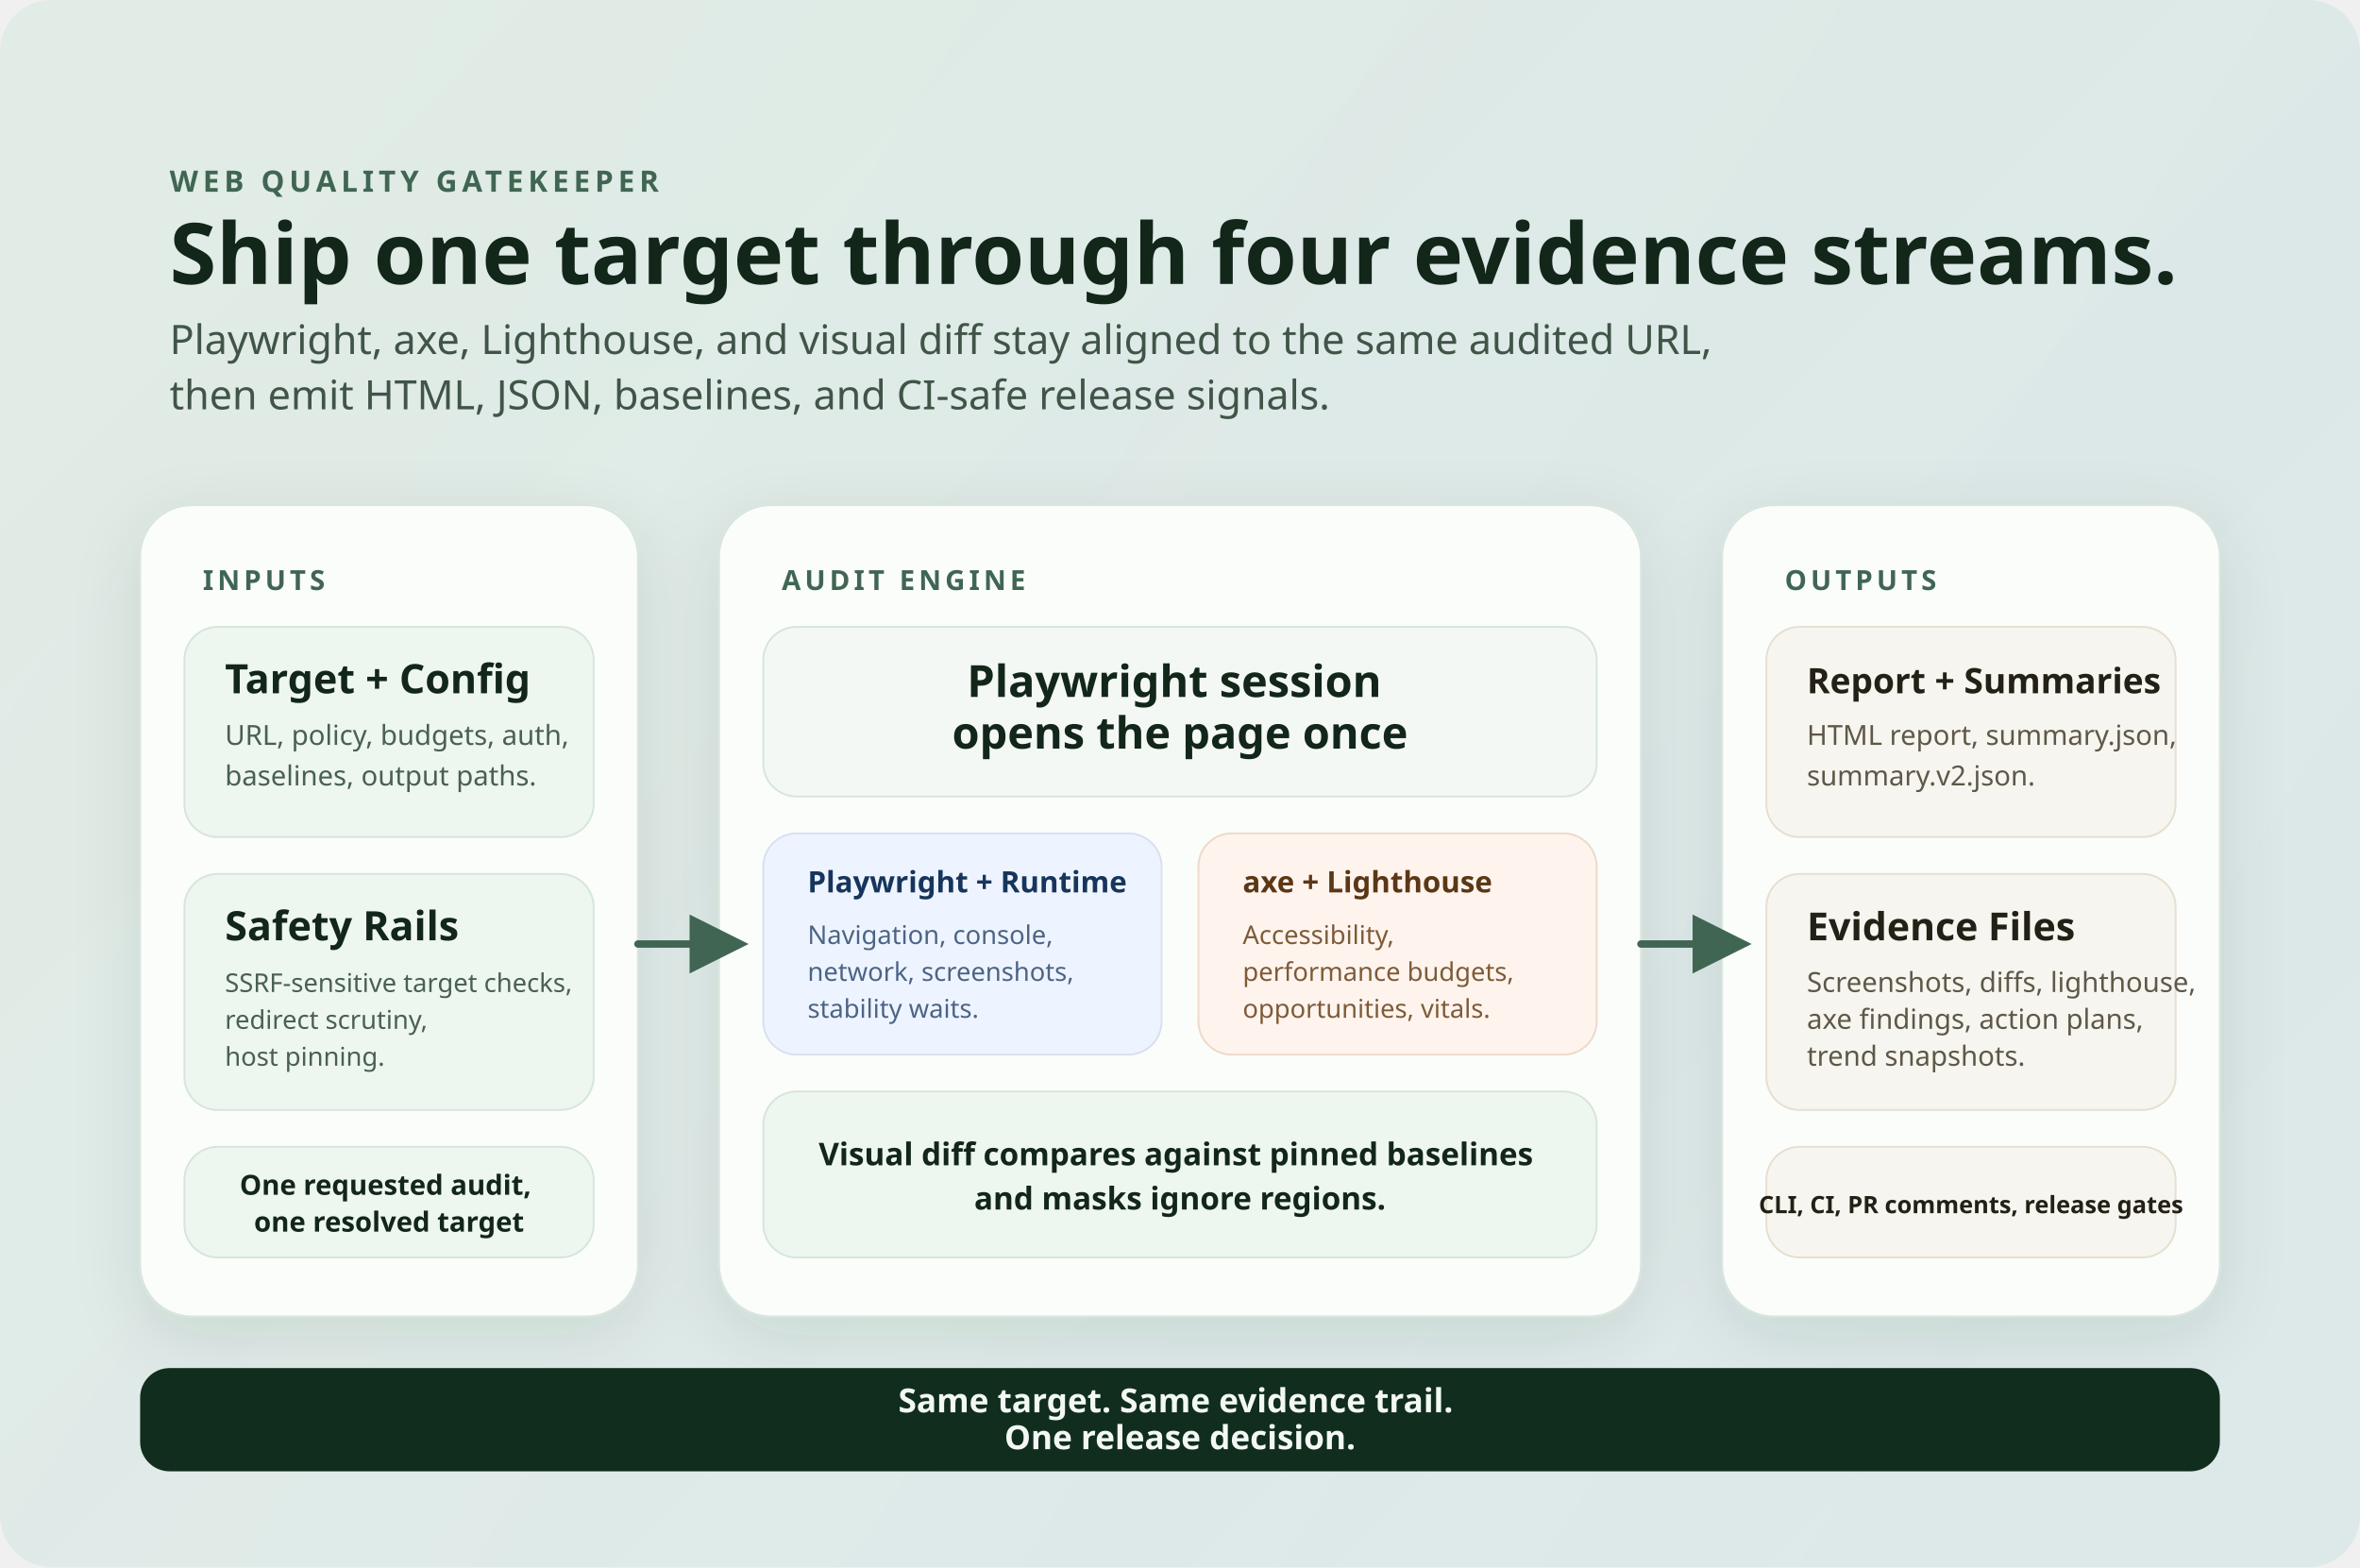
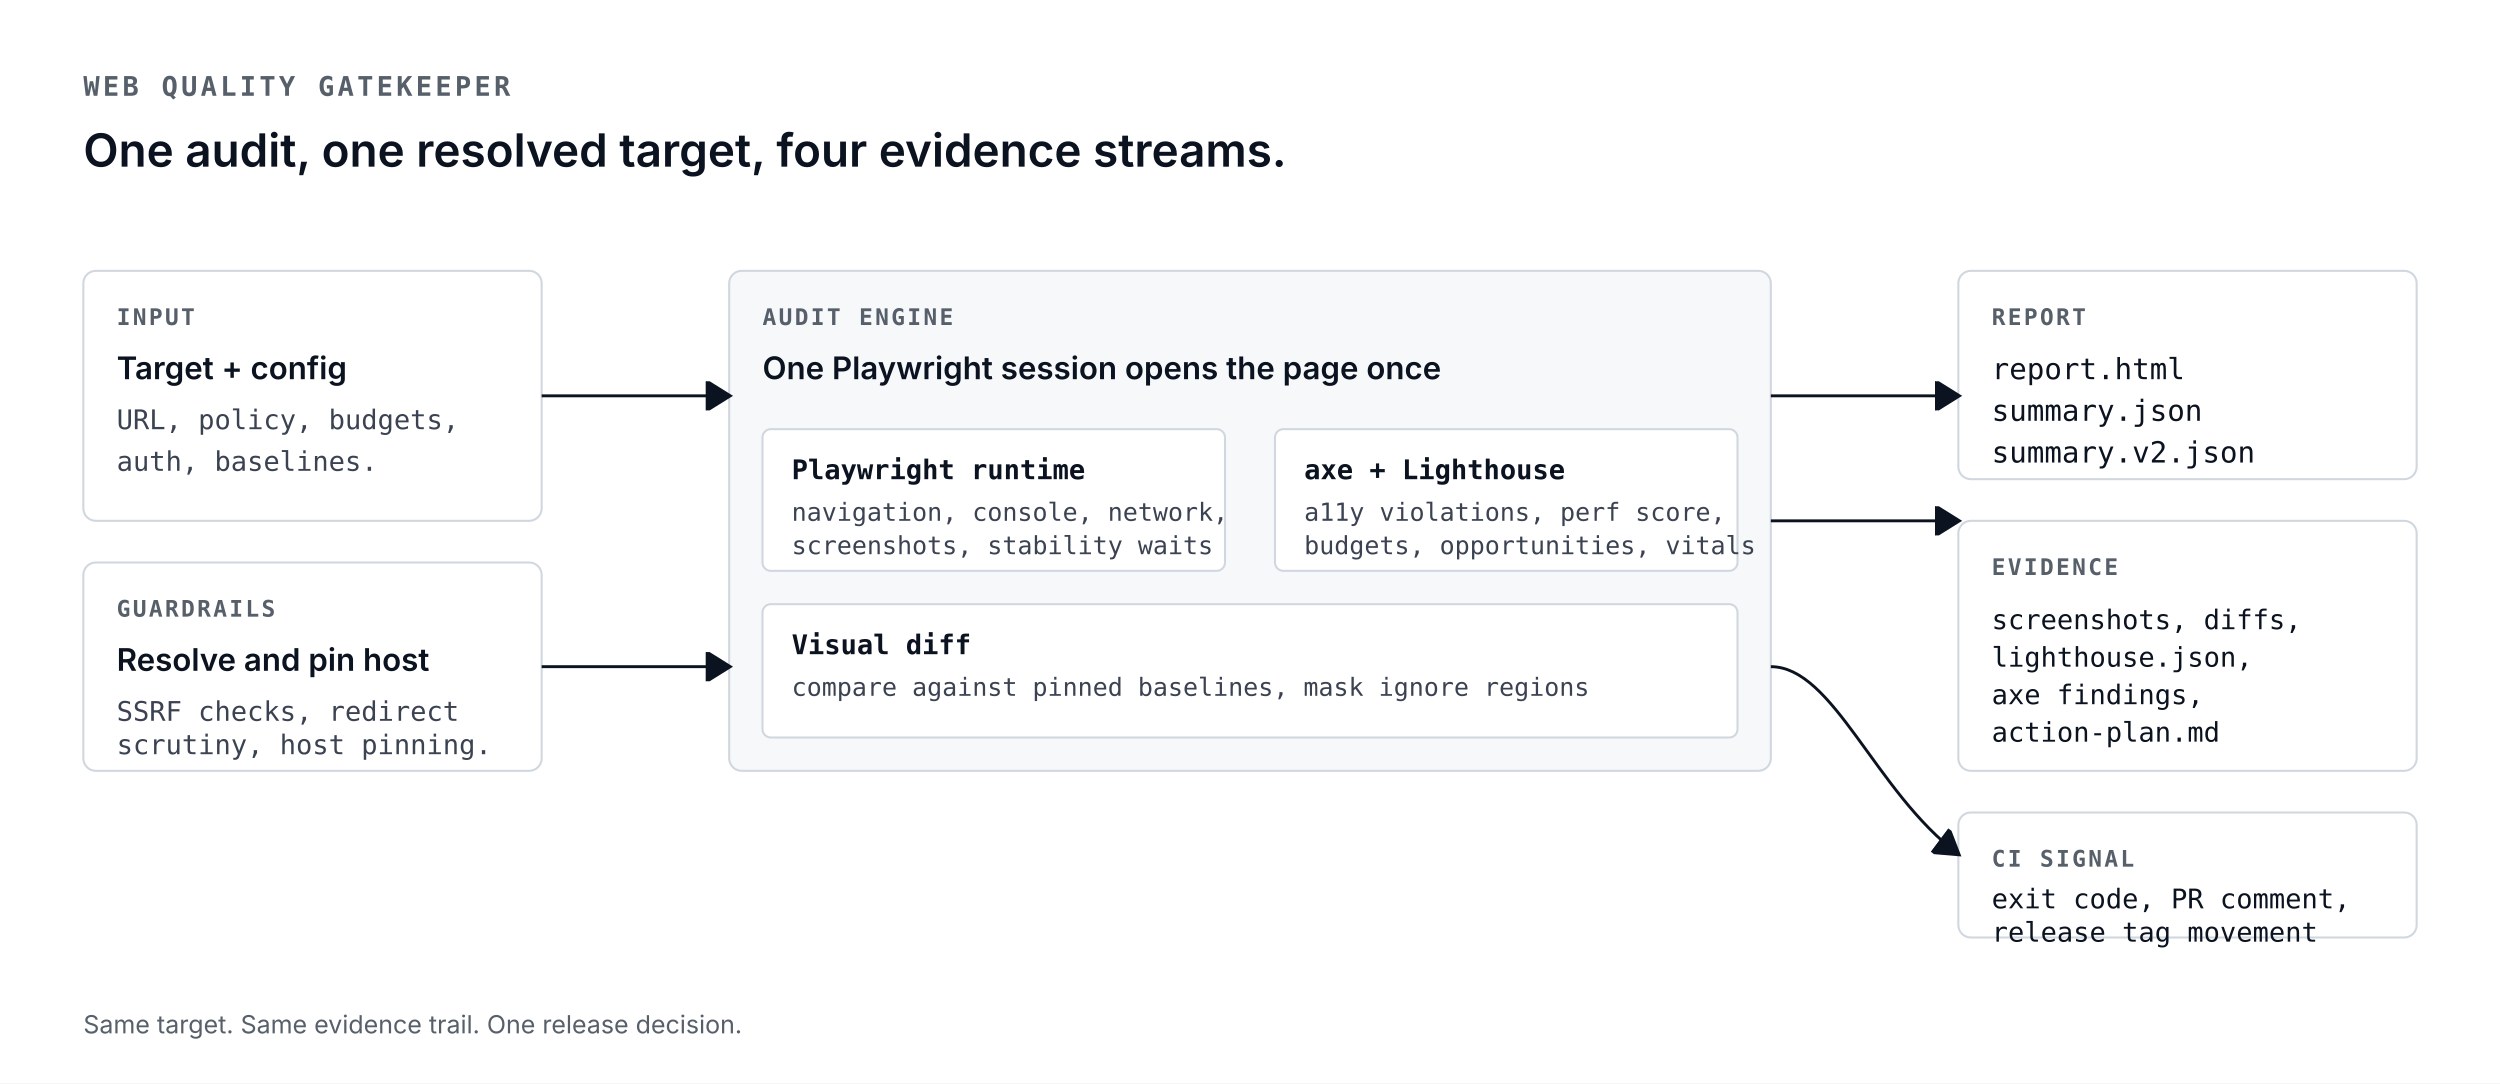
- <svg xmlns="http://www.w3.org/2000/svg" viewBox="0 0 1280 850" fill="none">
-   <defs>
-     <linearGradient id="bg" x1="140" y1="64" x2="1140" y2="700" gradientUnits="userSpaceOnUse">
-       <stop offset="0" stop-color="#f7faf7" />
-       <stop offset="1" stop-color="#edf4ef" />
-     </linearGradient>
-     <linearGradient id="accent" x1="240" y1="0" x2="1040" y2="800" gradientUnits="userSpaceOnUse">
-       <stop offset="0" stop-color="#0f6a44" stop-opacity="0.10" />
-       <stop offset="1" stop-color="#215ea6" stop-opacity="0.08" />
-     </linearGradient>
-     <filter id="shadow" x="-8%" y="-8%" width="116%" height="124%">
-       <feDropShadow dx="0" dy="10" stdDeviation="18" flood-color="#183423" flood-opacity="0.10" />
-     </filter>
-     <marker id="arrow" markerWidth="12" markerHeight="12" refX="6" refY="6" orient="auto-start-reverse">
-       <path d="M2 2L10 6L2 10V2Z" fill="#406653" />
-     </marker>
-   </defs>
-   <rect width="1280" height="850" rx="28" fill="url(#bg)" />
-   <rect width="1280" height="850" rx="28" fill="url(#accent)" />
-   <g font-family="'IBM Plex Sans','Avenir Next','Segoe UI',sans-serif" fill="#12261a">
-     <text x="92" y="104" font-size="16" font-weight="700" letter-spacing="0.16em" fill="#406653">WEB QUALITY GATEKEEPER</text>
-     <text x="92" y="154" font-size="46" font-weight="700">Ship one target through four evidence streams.</text>
-     <text x="92" y="192" font-size="22" fill="#405548">
-       Playwright, axe, Lighthouse, and visual diff stay aligned to the same audited URL,
-     </text>
-     <text x="92" y="222" font-size="22" fill="#405548">
-       then emit HTML, JSON, baselines, and CI-safe release signals.
-     </text>
+ <svg xmlns="http://www.w3.org/2000/svg" viewBox="0 0 1200 520" role="img" aria-labelledby="title desc" font-family="ui-monospace, SFMono-Regular, Menlo, Consolas, monospace">
+   <rect width="1200" height="520" fill="#ffffff" />
+   <g fill="#0b1220">
+     <text x="40" y="46" font-size="13" font-weight="600" letter-spacing="0.12em" fill="#57606a">WEB QUALITY GATEKEEPER</text>
+     <text x="40" y="80" font-size="22" font-weight="600" font-family="-apple-system, BlinkMacSystemFont, 'Segoe UI', sans-serif">One audit, one resolved target, four evidence streams.</text>
  </g>
-   <g filter="url(#shadow)">
-     <rect x="76" y="274" width="270" height="440" rx="28" fill="#fbfdfb" stroke="#d8e5dc" />
-     <rect x="390" y="274" width="500" height="440" rx="28" fill="#fbfdfb" stroke="#d8e5dc" />
-     <rect x="934" y="274" width="270" height="440" rx="28" fill="#fbfdfb" stroke="#d8e5dc" />
+   <g>
+     <rect x="40" y="130" width="220" height="120" rx="6" fill="#ffffff" stroke="#d0d7de" />
+     <text x="56" y="156" font-size="11" font-weight="600" letter-spacing="0.10em" fill="#57606a">INPUT</text>
+     <text x="56" y="182" font-size="15" font-weight="600" fill="#0b1220" font-family="-apple-system, BlinkMacSystemFont, 'Segoe UI', sans-serif">Target + config</text>
+     <text x="56" y="206" font-size="13" fill="#3b4252">URL, policy, budgets,</text>
+     <text x="56" y="226" font-size="13" fill="#3b4252">auth, baselines.</text>
  </g>
-   <g font-family="'IBM Plex Sans','Avenir Next','Segoe UI',sans-serif">
-     <text x="110" y="320" font-size="15" font-weight="700" letter-spacing="0.14em" fill="#406653">INPUTS</text>
-     <text x="424" y="320" font-size="15" font-weight="700" letter-spacing="0.14em" fill="#406653">AUDIT ENGINE</text>
-     <text x="968" y="320" font-size="15" font-weight="700" letter-spacing="0.14em" fill="#406653">OUTPUTS</text>
-     <rect x="100" y="340" width="222" height="114" rx="18" fill="#eef6f0" stroke="#d6e5da" />
-     <text x="122" y="376" font-size="22" font-weight="700" fill="#12261a">Target + Config</text>
-     <text x="122" y="404" font-size="15" fill="#496052">URL, policy, budgets, auth,</text>
-     <text x="122" y="426" font-size="15" fill="#496052">baselines, output paths.</text>
-     <rect x="100" y="474" width="222" height="128" rx="18" fill="#eef6f0" stroke="#d6e5da" />
-     <text x="122" y="510" font-size="22" font-weight="700" fill="#12261a">Safety Rails</text>
-     <text x="122" y="538" font-size="14" fill="#496052">SSRF-sensitive target checks,</text>
-     <text x="122" y="558" font-size="14" fill="#496052">redirect scrutiny,</text>
-     <text x="122" y="578" font-size="14" fill="#496052">host pinning.</text>
-     <rect x="100" y="622" width="222" height="60" rx="18" fill="#eef6f0" stroke="#d6e5da" />
-     <text x="211" y="648" text-anchor="middle" font-size="15" font-weight="700" fill="#12261a">
-       <tspan x="211" dy="0">One requested audit,</tspan>
-       <tspan x="211" dy="20">one resolved target</tspan>
-     </text>
-     <rect x="414" y="340" width="452" height="92" rx="18" fill="#f4f8f5" stroke="#d6e5da" />
-     <text x="640" y="378" text-anchor="middle" font-size="24" font-weight="700" fill="#12261a">
-       <tspan x="640" dy="0">Playwright session</tspan>
-       <tspan x="640" dy="28">opens the page once</tspan>
-     </text>
-     <rect x="414" y="452" width="216" height="120" rx="18" fill="#eef4ff" stroke="#d7e0ef" />
-     <text x="438" y="484" font-size="16" font-weight="700" fill="#17355c">Playwright + Runtime</text>
-     <text x="438" y="512" font-size="14" fill="#4c6485">Navigation, console,</text>
-     <text x="438" y="532" font-size="14" fill="#4c6485">network, screenshots,</text>
-     <text x="438" y="552" font-size="14" fill="#4c6485">stability waits.</text>
-     <rect x="650" y="452" width="216" height="120" rx="18" fill="#fff4ed" stroke="#ecd9c9" />
-     <text x="674" y="484" font-size="16" font-weight="700" fill="#5b3716">axe + Lighthouse</text>
-     <text x="674" y="512" font-size="14" fill="#7d5b39">Accessibility,</text>
-     <text x="674" y="532" font-size="14" fill="#7d5b39">performance budgets,</text>
-     <text x="674" y="552" font-size="14" fill="#7d5b39">opportunities, vitals.</text>
-     <rect x="414" y="592" width="452" height="90" rx="18" fill="#eef6f0" stroke="#d6e5da" />
-     <text x="640" y="632" text-anchor="middle" font-size="17" font-weight="700" fill="#12261a">
-       <tspan x="640" dy="0">Visual diff compares against pinned baselines</tspan>
-       <tspan x="640" dy="24">and masks ignore regions.</tspan>
-     </text>
-     <rect x="958" y="340" width="222" height="114" rx="18" fill="#f7f5ef" stroke="#e5dfd0" />
-     <text x="980" y="376" font-size="19" font-weight="700" fill="#232015">Report + Summaries</text>
-     <text x="980" y="404" font-size="15" fill="#5e5849">HTML report, summary.json,</text>
-     <text x="980" y="426" font-size="15" fill="#5e5849">summary.v2.json.</text>
-     <rect x="958" y="474" width="222" height="128" rx="18" fill="#f7f5ef" stroke="#e5dfd0" />
-     <text x="980" y="510" font-size="21" font-weight="700" fill="#232015">Evidence Files</text>
-     <text x="980" y="538" font-size="15" fill="#5e5849">Screenshots, diffs, lighthouse,</text>
-     <text x="980" y="558" font-size="15" fill="#5e5849">axe findings, action plans,</text>
-     <text x="980" y="578" font-size="15" fill="#5e5849">trend snapshots.</text>
-     <rect x="958" y="622" width="222" height="60" rx="18" fill="#f7f5ef" stroke="#e5dfd0" />
-     <text x="1069" y="658" text-anchor="middle" font-size="13" font-weight="700" fill="#232015">
-       CLI, CI, PR comments, release gates
-     </text>
+   <g>
+     <rect x="40" y="270" width="220" height="100" rx="6" fill="#ffffff" stroke="#d0d7de" />
+     <text x="56" y="296" font-size="11" font-weight="600" letter-spacing="0.10em" fill="#57606a">GUARDRAILS</text>
+     <text x="56" y="322" font-size="15" font-weight="600" fill="#0b1220" font-family="-apple-system, BlinkMacSystemFont, 'Segoe UI', sans-serif">Resolve and pin host</text>
+     <text x="56" y="346" font-size="13" fill="#3b4252">SSRF checks, redirect</text>
+     <text x="56" y="362" font-size="13" fill="#3b4252">scrutiny, host pinning.</text>
  </g>
-   <g stroke="#406653" stroke-width="4" stroke-linecap="round" marker-end="url(#arrow)">
-     <path d="M346 512H390" />
-     <path d="M890 512H934" />
+   <g>
+     <rect x="350" y="130" width="500" height="240" rx="6" fill="#f6f8fa" stroke="#d0d7de" />
+     <text x="366" y="156" font-size="11" font-weight="600" letter-spacing="0.10em" fill="#57606a">AUDIT ENGINE</text>
+     <text x="366" y="182" font-size="15" font-weight="600" fill="#0b1220" font-family="-apple-system, BlinkMacSystemFont, 'Segoe UI', sans-serif">One Playwright session opens the page once</text>
+     <g>
+       <rect x="366" y="206" width="222" height="68" rx="4" fill="#ffffff" stroke="#d0d7de" />
+       <text x="380" y="230" font-size="13" font-weight="600" fill="#0b1220">Playwright runtime</text>
+       <text x="380" y="250" font-size="12" fill="#3b4252">navigation, console, network,</text>
+       <text x="380" y="266" font-size="12" fill="#3b4252">screenshots, stability waits</text>
+     </g>
+     <g>
+       <rect x="612" y="206" width="222" height="68" rx="4" fill="#ffffff" stroke="#d0d7de" />
+       <text x="626" y="230" font-size="13" font-weight="600" fill="#0b1220">axe + Lighthouse</text>
+       <text x="626" y="250" font-size="12" fill="#3b4252">a11y violations, perf score,</text>
+       <text x="626" y="266" font-size="12" fill="#3b4252">budgets, opportunities, vitals</text>
+     </g>
+     <g>
+       <rect x="366" y="290" width="468" height="64" rx="4" fill="#ffffff" stroke="#d0d7de" />
+       <text x="380" y="314" font-size="13" font-weight="600" fill="#0b1220">Visual diff</text>
+       <text x="380" y="334" font-size="12" fill="#3b4252">compare against pinned baselines, mask ignore regions</text>
+     </g>
  </g>
-   <g font-family="'IBM Plex Sans','Avenir Next','Segoe UI',sans-serif">
-     <rect x="76" y="742" width="1128" height="56" rx="16" fill="#102d1e" />
-     <text x="640" y="766" text-anchor="middle" font-size="18" font-weight="700" fill="#f3f8f4">
-       <tspan x="640" dy="0">Same target. Same evidence trail.</tspan>
-       <tspan x="640" dy="20">One release decision.</tspan>
-     </text>
+   <g>
+     <rect x="940" y="130" width="220" height="100" rx="6" fill="#ffffff" stroke="#d0d7de" />
+     <text x="956" y="156" font-size="11" font-weight="600" letter-spacing="0.10em" fill="#57606a">REPORT</text>
+     <text x="956" y="182" font-size="14" fill="#0b1220">report.html</text>
+     <text x="956" y="202" font-size="14" fill="#0b1220">summary.json</text>
+     <text x="956" y="222" font-size="14" fill="#0b1220">summary.v2.json</text>
  </g>
+   <g>
+     <rect x="940" y="250" width="220" height="120" rx="6" fill="#ffffff" stroke="#d0d7de" />
+     <text x="956" y="276" font-size="11" font-weight="600" letter-spacing="0.10em" fill="#57606a">EVIDENCE</text>
+     <text x="956" y="302" font-size="13" fill="#0b1220">screenshots, diffs,</text>
+     <text x="956" y="320" font-size="13" fill="#0b1220">lighthouse.json,</text>
+     <text x="956" y="338" font-size="13" fill="#0b1220">axe findings,</text>
+     <text x="956" y="356" font-size="13" fill="#0b1220">action-plan.md</text>
+   </g>
+   <g>
+     <rect x="940" y="390" width="220" height="60" rx="6" fill="#ffffff" stroke="#d0d7de" />
+     <text x="956" y="416" font-size="11" font-weight="600" letter-spacing="0.10em" fill="#57606a">CI SIGNAL</text>
+     <text x="956" y="436" font-size="13" fill="#0b1220">exit code, PR comment,</text>
+     <text x="956" y="452" font-size="13" fill="#0b1220">release tag movement</text>
+   </g>
+   <g stroke="#0b1220" stroke-width="1.4" fill="none">
+     <defs>
+       <marker id="arr" markerWidth="10" markerHeight="10" refX="8" refY="5" orient="auto">
+         <path d="M0 0L8 5L0 10z" fill="#0b1220" />
+       </marker>
+     </defs>
+     <path d="M260 190 H350" marker-end="url(#arr)" />
+     <path d="M260 320 H350" marker-end="url(#arr)" />
+     <path d="M850 190 H940" marker-end="url(#arr)" />
+     <path d="M850 250 H940" marker-end="url(#arr)" />
+     <path d="M850 320 C 880 320, 900 380, 940 410" marker-end="url(#arr)" />
+   </g>
+   <text x="40" y="496" font-size="12" fill="#57606a" font-family="-apple-system, BlinkMacSystemFont, 'Segoe UI', sans-serif">
+     Same target. Same evidence trail. One release decision.
+   </text>
</svg>
